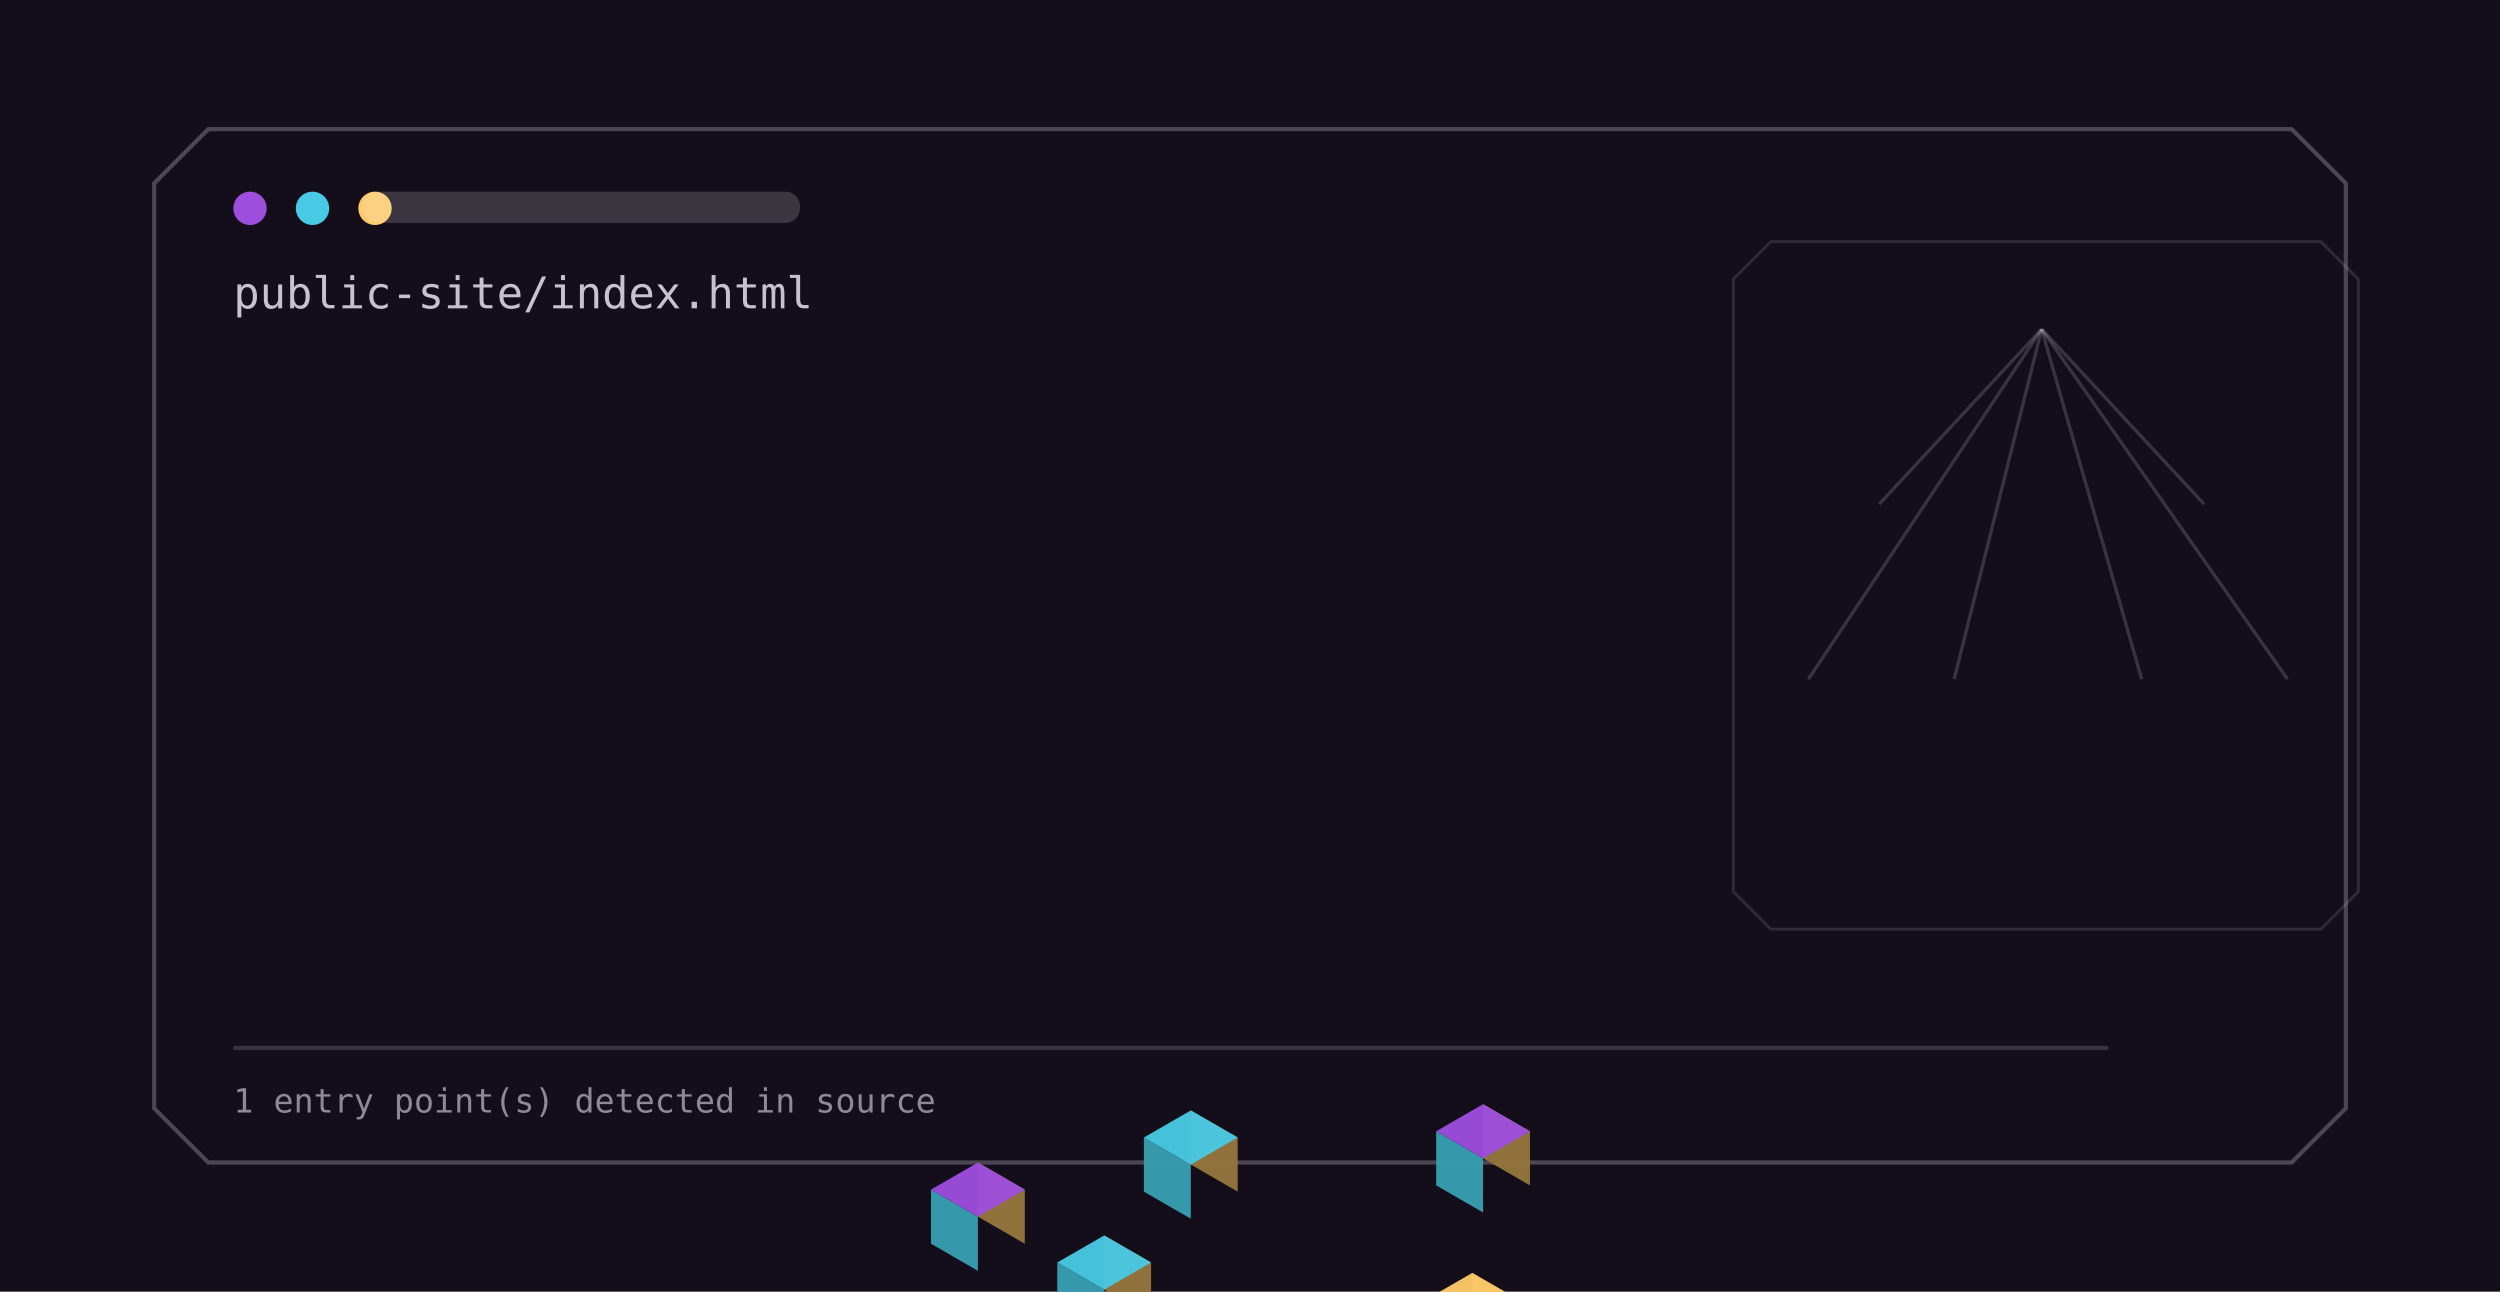
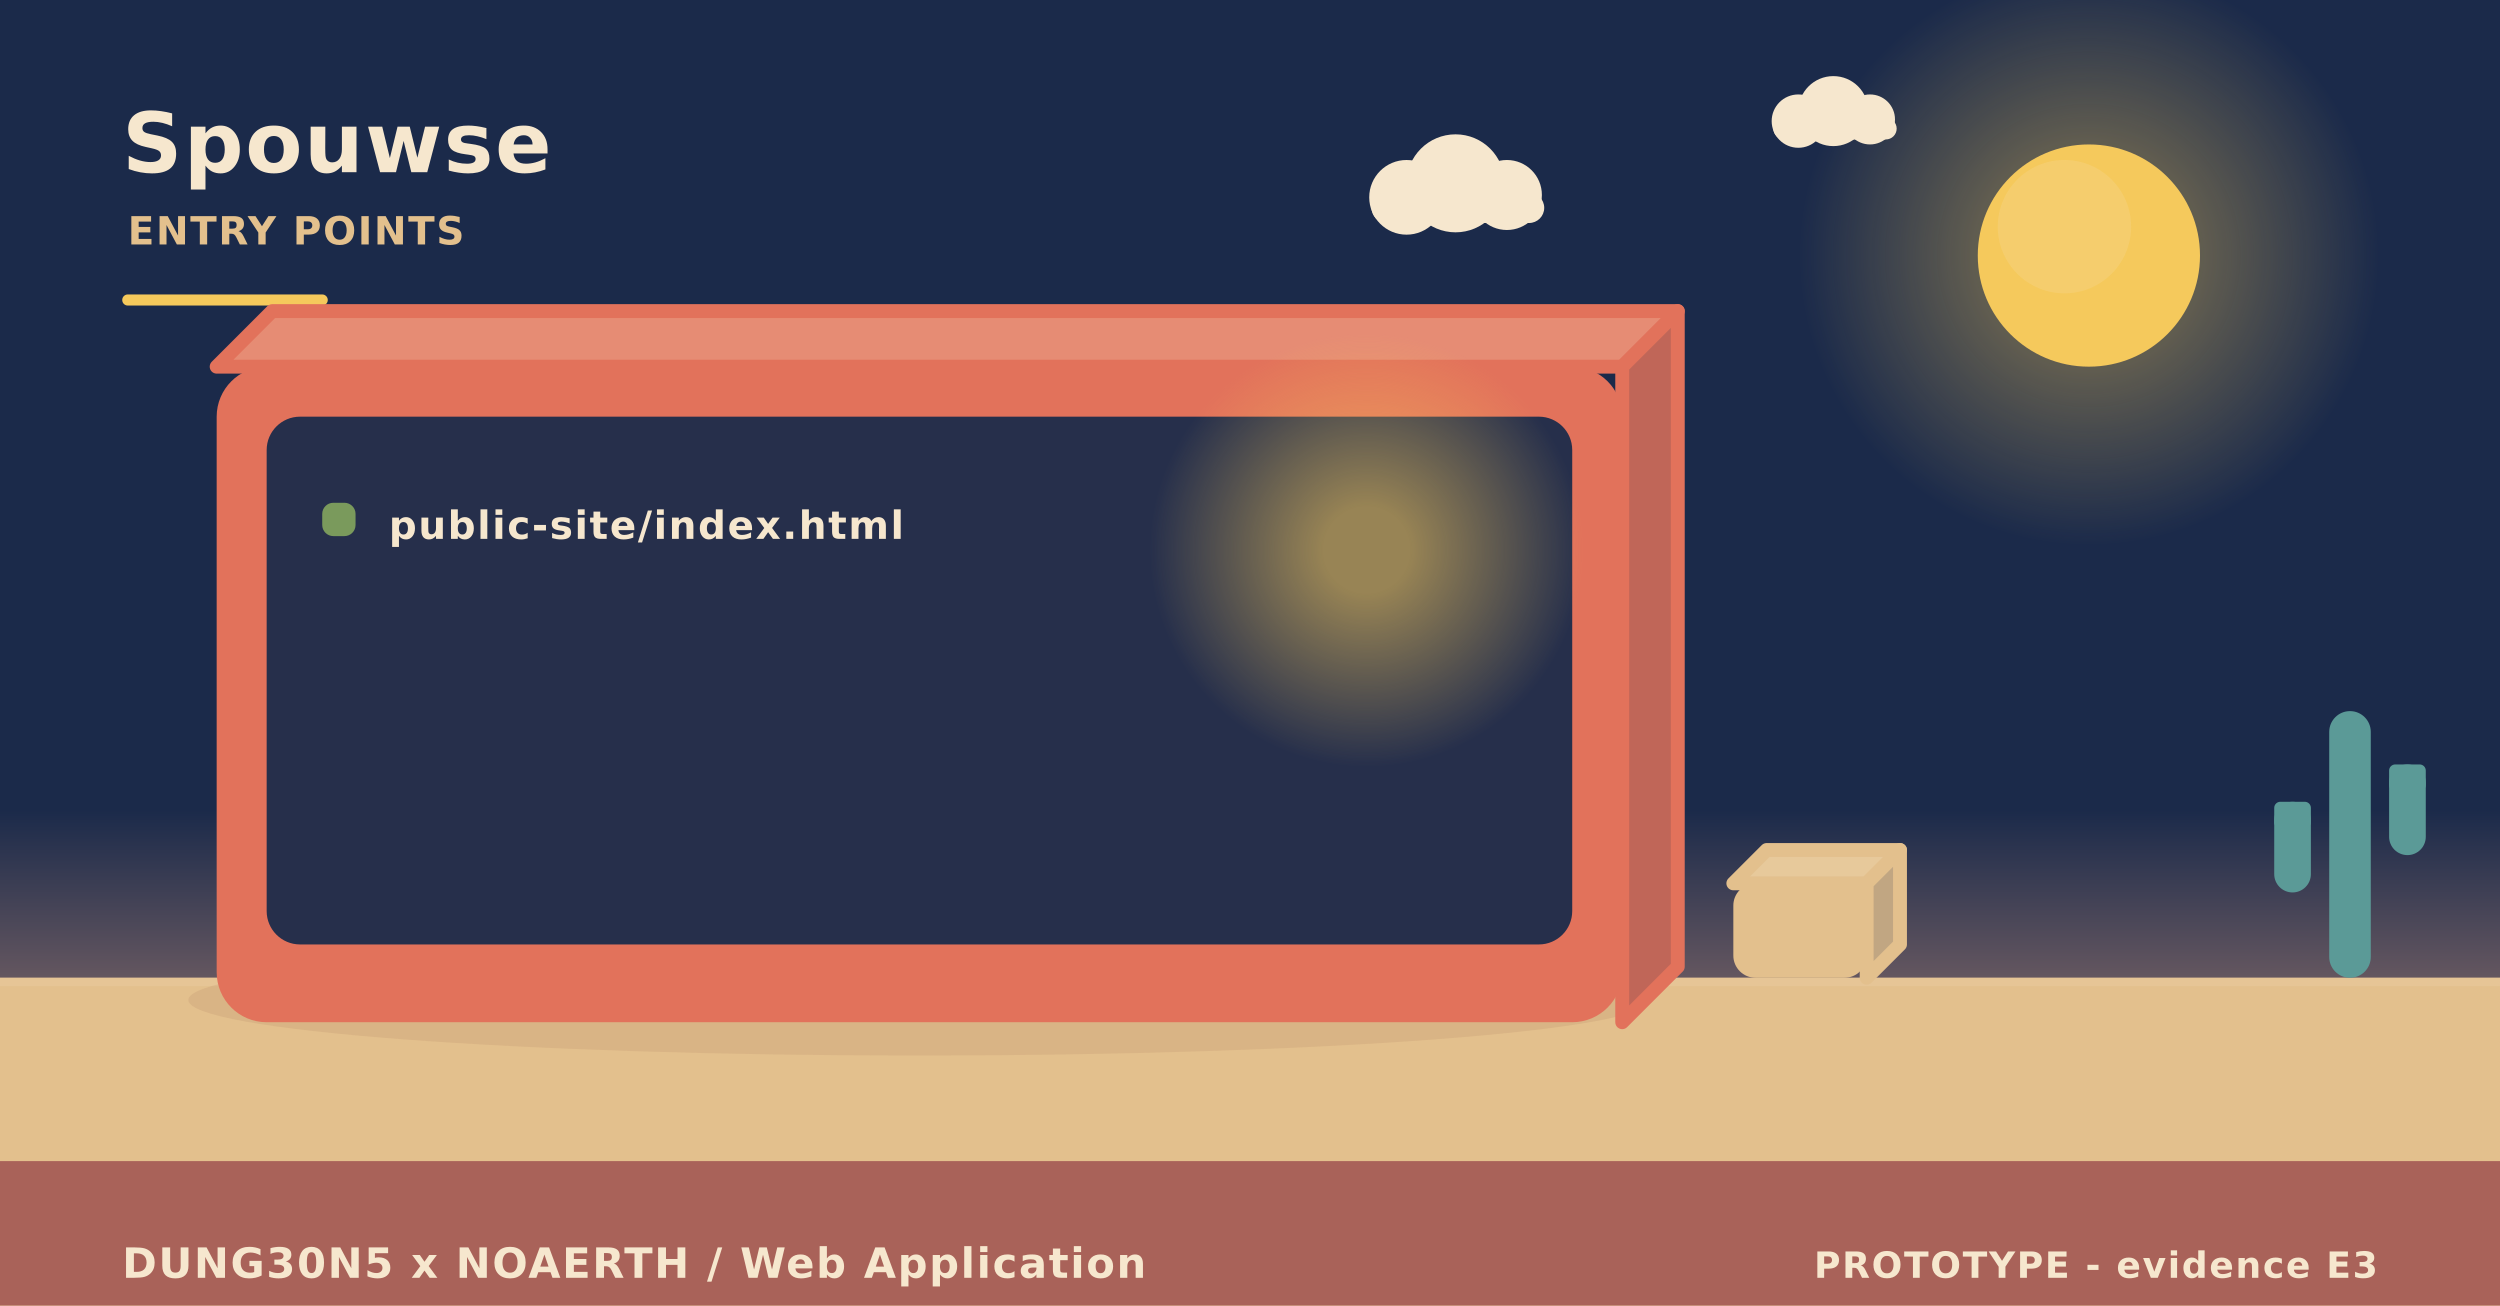
- <svg xmlns="http://www.w3.org/2000/svg" viewBox="0 0 1200 620" width="1200" height="620" role="img" aria-label="Spouwse command surface">
-   <rect width="1200" height="620" fill="#140d1a" />
-   <defs>
-     <linearGradient id="gt" x1="0" y1="0" x2="1" y2="1">
-       <stop offset="0%" stop-color="#9d4edd" />
-       <stop offset="100%" stop-color="#48cae4" />
-     </linearGradient>
-   </defs>
-   <path d="M100.00,62.00 H1100.00 L1126.00,88.00 V532.00 L1100.00,558.00 H100.00 L74.00,532.00 V88.00 Z" fill="none" stroke="rgba(244,238,248,0.300)" stroke-width="2.00" opacity="0.85" />
-   <circle cx="120.00" cy="100.00" r="8.00" fill="#9d4edd" opacity="1.00" />
-   <circle cx="150.00" cy="100.00" r="8.00" fill="#48cae4" opacity="1.00" />
-   <circle cx="180.00" cy="100.00" r="8.00" fill="#ffcb69" opacity="1.00" />
-   <rect x="174.00" y="92.00" width="210.00" height="15.00" rx="7.00" fill="rgba(244,238,248,0.180)" opacity="1.00" />
-   <text x="112" y="148" font-family="ui-monospace,SFMono-Regular,Menlo,monospace" font-size="21" fill="rgba(244,238,248,0.800)">public-site/index.html</text>
-   <path d="M850.00,116.00 H1114.00 L1132.00,134.00 V428.00 L1114.00,446.00 H850.00 L832.00,428.00 V134.00 Z" fill="none" stroke="rgba(244,238,248,0.180)" stroke-width="1.40" opacity="0.70" />
-   <line x1="980.00" y1="158.00" x2="902.00" y2="242.00" stroke="rgba(244,238,248,0.300)" stroke-width="1.60" opacity="0.55" />
-   <line x1="980.00" y1="158.00" x2="1058.00" y2="242.00" stroke="rgba(244,238,248,0.300)" stroke-width="1.60" opacity="0.55" />
-   <line x1="980.00" y1="158.00" x2="868.00" y2="326.00" stroke="rgba(244,238,248,0.300)" stroke-width="1.60" opacity="0.55" />
-   <line x1="980.00" y1="158.00" x2="938.00" y2="326.00" stroke="rgba(244,238,248,0.300)" stroke-width="1.60" opacity="0.55" />
-   <line x1="980.00" y1="158.00" x2="1028.00" y2="326.00" stroke="rgba(244,238,248,0.300)" stroke-width="1.60" opacity="0.55" />
-   <line x1="980.00" y1="158.00" x2="1098.00" y2="326.00" stroke="rgba(244,238,248,0.300)" stroke-width="1.60" opacity="0.55" />
-   <polygon points="711.87,556.00 734.39,569.00 734.39,543.00 711.87,530.00" fill="#94763d" opacity="0.95" />
-   <polygon points="689.36,569.00 711.87,582.00 711.87,556.00 689.36,543.00" fill="#389eb2" opacity="0.95" />
-   <polygon points="711.87,530.00 734.39,543.00 711.87,556.00 689.36,543.00" fill="#9d4edd" opacity="0.95" />
-   <polygon points="571.58,559.00 594.09,572.00 594.09,546.00 571.58,533.00" fill="#94763d" opacity="0.95" />
-   <polygon points="549.06,572.00 571.58,585.00 571.58,559.00 549.06,546.00" fill="#389eb2" opacity="0.95" />
-   <polygon points="571.58,533.00 594.09,546.00 571.58,559.00 549.06,546.00" fill="#48cae4" opacity="0.95" />
-   <polygon points="706.68,637.00 729.19,650.00 729.19,624.00 706.68,611.00" fill="#94763d" opacity="0.95" />
-   <polygon points="684.16,650.00 706.68,663.00 706.68,637.00 684.16,624.00" fill="#389eb2" opacity="0.95" />
-   <polygon points="706.68,611.00 729.19,624.00 706.68,637.00 684.16,624.00" fill="#ffcb69" opacity="0.95" />
-   <polygon points="469.39,584.00 491.90,597.00 491.90,571.00 469.39,558.00" fill="#94763d" opacity="0.95" />
-   <polygon points="446.87,597.00 469.39,610.00 469.39,584.00 446.87,571.00" fill="#389eb2" opacity="0.95" />
-   <polygon points="469.39,558.00 491.90,571.00 469.39,584.00 446.87,571.00" fill="#9d4edd" opacity="0.95" />
-   <polygon points="530.01,619.00 552.52,632.00 552.52,606.00 530.01,593.00" fill="#94763d" opacity="0.95" />
-   <polygon points="507.49,632.00 530.01,645.00 530.01,619.00 507.49,606.00" fill="#389eb2" opacity="0.95" />
-   <polygon points="530.01,593.00 552.52,606.00 530.01,619.00 507.49,606.00" fill="#48cae4" opacity="0.95" />
-   <polygon points="607.95,664.00 630.47,677.00 630.47,651.00 607.95,638.00" fill="#94763d" opacity="0.95" />
-   <polygon points="585.43,677.00 607.95,690.00 607.95,664.00 585.43,651.00" fill="#389eb2" opacity="0.95" />
-   <polygon points="607.95,638.00 630.47,651.00 607.95,664.00 585.43,651.00" fill="#ffcb69" opacity="0.95" />
-   <polygon points="668.57,699.00 691.09,712.00 691.09,686.00 668.57,673.00" fill="#94763d" opacity="0.95" />
-   <polygon points="646.05,712.00 668.57,725.00 668.57,699.00 646.05,686.00" fill="#389eb2" opacity="0.95" />
-   <polygon points="668.57,673.00 691.09,686.00 668.57,699.00 646.05,686.00" fill="#9d4edd" opacity="0.95" />
-   <rect x="112.00" y="502.00" width="900.00" height="2.00" rx="0.00" fill="rgba(244,238,248,0.160)" opacity="1.00" />
-   <text x="112" y="534" font-family="ui-monospace,Menlo,monospace" font-size="16" fill="rgba(244,238,248,0.550)">1 entry point(s) detected in source</text>
+ <svg xmlns="http://www.w3.org/2000/svg" width="900" height="470" viewBox="0 0 900 470" role="img" aria-label="Spouwse - how it is operated">
+   <linearGradient id="skyt" x1="0" y1="0" x2="0" y2="1">
+     <stop offset="0" stop-color="#1b2a4a" />
+     <stop offset="0.62" stop-color="#1b2a4a" />
+     <stop offset="1" stop-color="#f3ad8a" />
+   </linearGradient>
+   <rect width="900" height="470" fill="url(#skyt)" />
+   <radialGradient id="sunt">
+     <stop offset="0.35" stop-color="#f5c95c" stop-opacity="0.34" />
+     <stop offset="1" stop-color="#f5c95c" stop-opacity="0" />
+   </radialGradient>
+   <circle cx="752" cy="92" r="104" fill="url(#sunt)" />
+   <circle cx="752" cy="92" r="40" fill="#f5c95c" />
+   <circle cx="743.2" cy="81.6" r="24" fill="#f5d27e" opacity="0.5" />
+   <g>
+     <circle cx="524" cy="66" r="17.64" fill="#f6e7ce" />
+     <circle cx="506.36" cy="71.04" r="13.44" fill="#f6e7ce" />
+     <circle cx="542.48" cy="70.2" r="12.6" fill="#f6e7ce" />
+     <rect x="493.76" y="69.36" width="62.16" height="10.92" rx="5.46" fill="#f6e7ce" />
+   </g>
+   <g>
+     <circle cx="660" cy="40" r="12.6" fill="#f6e7ce" />
+     <circle cx="647.4" cy="43.6" r="9.6" fill="#f6e7ce" />
+     <circle cx="673.2" cy="43" r="9" fill="#f6e7ce" />
+     <rect x="638.4" y="42.4" width="44.4" height="7.8" rx="3.9" fill="#f6e7ce" />
+   </g>
+   <rect x="0" y="352" width="900" height="118" fill="#e3c08d" />
+   <rect x="0" y="352" width="900" height="3" fill="#e6c596" />
+   <text x="44" y="62" font-family="Verdana,DejaVu Sans,sans-serif" font-size="30" font-weight="700" letter-spacing="0.6" fill="#f6e7ce" text-anchor="start">Spouwse</text>
+   <text x="46" y="88" font-family="Verdana,DejaVu Sans,sans-serif" font-size="14" font-weight="700" letter-spacing="0.6" fill="#e3c08d" text-anchor="start">ENTRY POINTS</text>
+   <rect x="44" y="106" width="74" height="4" rx="2" fill="#f5c95c" />
+   <ellipse cx="331" cy="360" rx="263.2" ry="20" fill="rgba(138,90,68,0.11)" />
+   <path d="M78,132 L584,132 L604,112 L98,112 Z" fill="#e68c74" stroke="#e2725b" stroke-width="5" stroke-linejoin="round" />
+   <path d="M584,132 L604,112 L604,348 L584,368 Z" fill="#c06658" stroke="#e2725b" stroke-width="5" stroke-linejoin="round" />
+   <rect x="78" y="132" width="506" height="236" rx="18" fill="#e2725b" />
+   <rect x="96" y="150" width="470" height="190" rx="12" fill="#1b2a4a" opacity="0.94" />
+   <radialGradient id="lamp77860">
+     <stop offset="0.2" stop-color="#f5c95c" stop-opacity="0.55" />
+     <stop offset="1" stop-color="#f5c95c" stop-opacity="0" />
+   </radialGradient>
+   <circle cx="492" cy="198" r="78" fill="url(#lamp77860)" />
+   <rect x="116" y="181" width="12" height="12" rx="4" fill="#7a9a5c" />
+   <text x="140" y="194" font-family="Verdana,DejaVu Sans,sans-serif" font-size="14" font-weight="700" letter-spacing="0.6" fill="#f6e7ce" text-anchor="start">public-site/index.html</text>
+   <path d="M624,318 L672,318 L684,306 L636,306 Z" fill="#e7c99b" stroke="#e3c08d" stroke-width="5" stroke-linejoin="round" />
+   <path d="M672,318 L684,306 L684,340 L672,352 Z" fill="#c1a682" stroke="#e3c08d" stroke-width="5" stroke-linejoin="round" />
+   <rect x="624" y="318" width="48" height="34" rx="8" fill="#e3c08d" />
+   <rect x="838.52" y="256" width="14.96" height="96" rx="7.48" fill="#5b9a97" />
+   <rect x="818.72" y="288.64" width="13.2" height="32.64" rx="6.6" fill="#5b9a97" />
+   <rect x="818.72" y="288.64" width="13.2" height="9.6" rx="2.2" fill="#5b9a97" />
+   <rect x="860.08" y="275.2" width="13.2" height="32.64" rx="6.6" fill="#5b9a97" />
+   <rect x="860.08" y="275.2" width="13.2" height="9.6" rx="2.2" fill="#5b9a97" />
+   <rect x="0" y="418" width="900" height="52" rx="0" fill="#a65c56" opacity="0.94" />
+   <text x="44" y="460" font-family="Verdana,DejaVu Sans,sans-serif" font-size="15" font-weight="700" letter-spacing="0.6" fill="#f6e7ce" text-anchor="start">DUNG30N5 x NOAERTH  /  Web Application</text>
+   <text x="856" y="460" font-family="Verdana,DejaVu Sans,sans-serif" font-size="13" font-weight="700" letter-spacing="0.6" fill="#f6e7ce" text-anchor="end">PROTOTYPE  -  evidence E3</text>
</svg>
